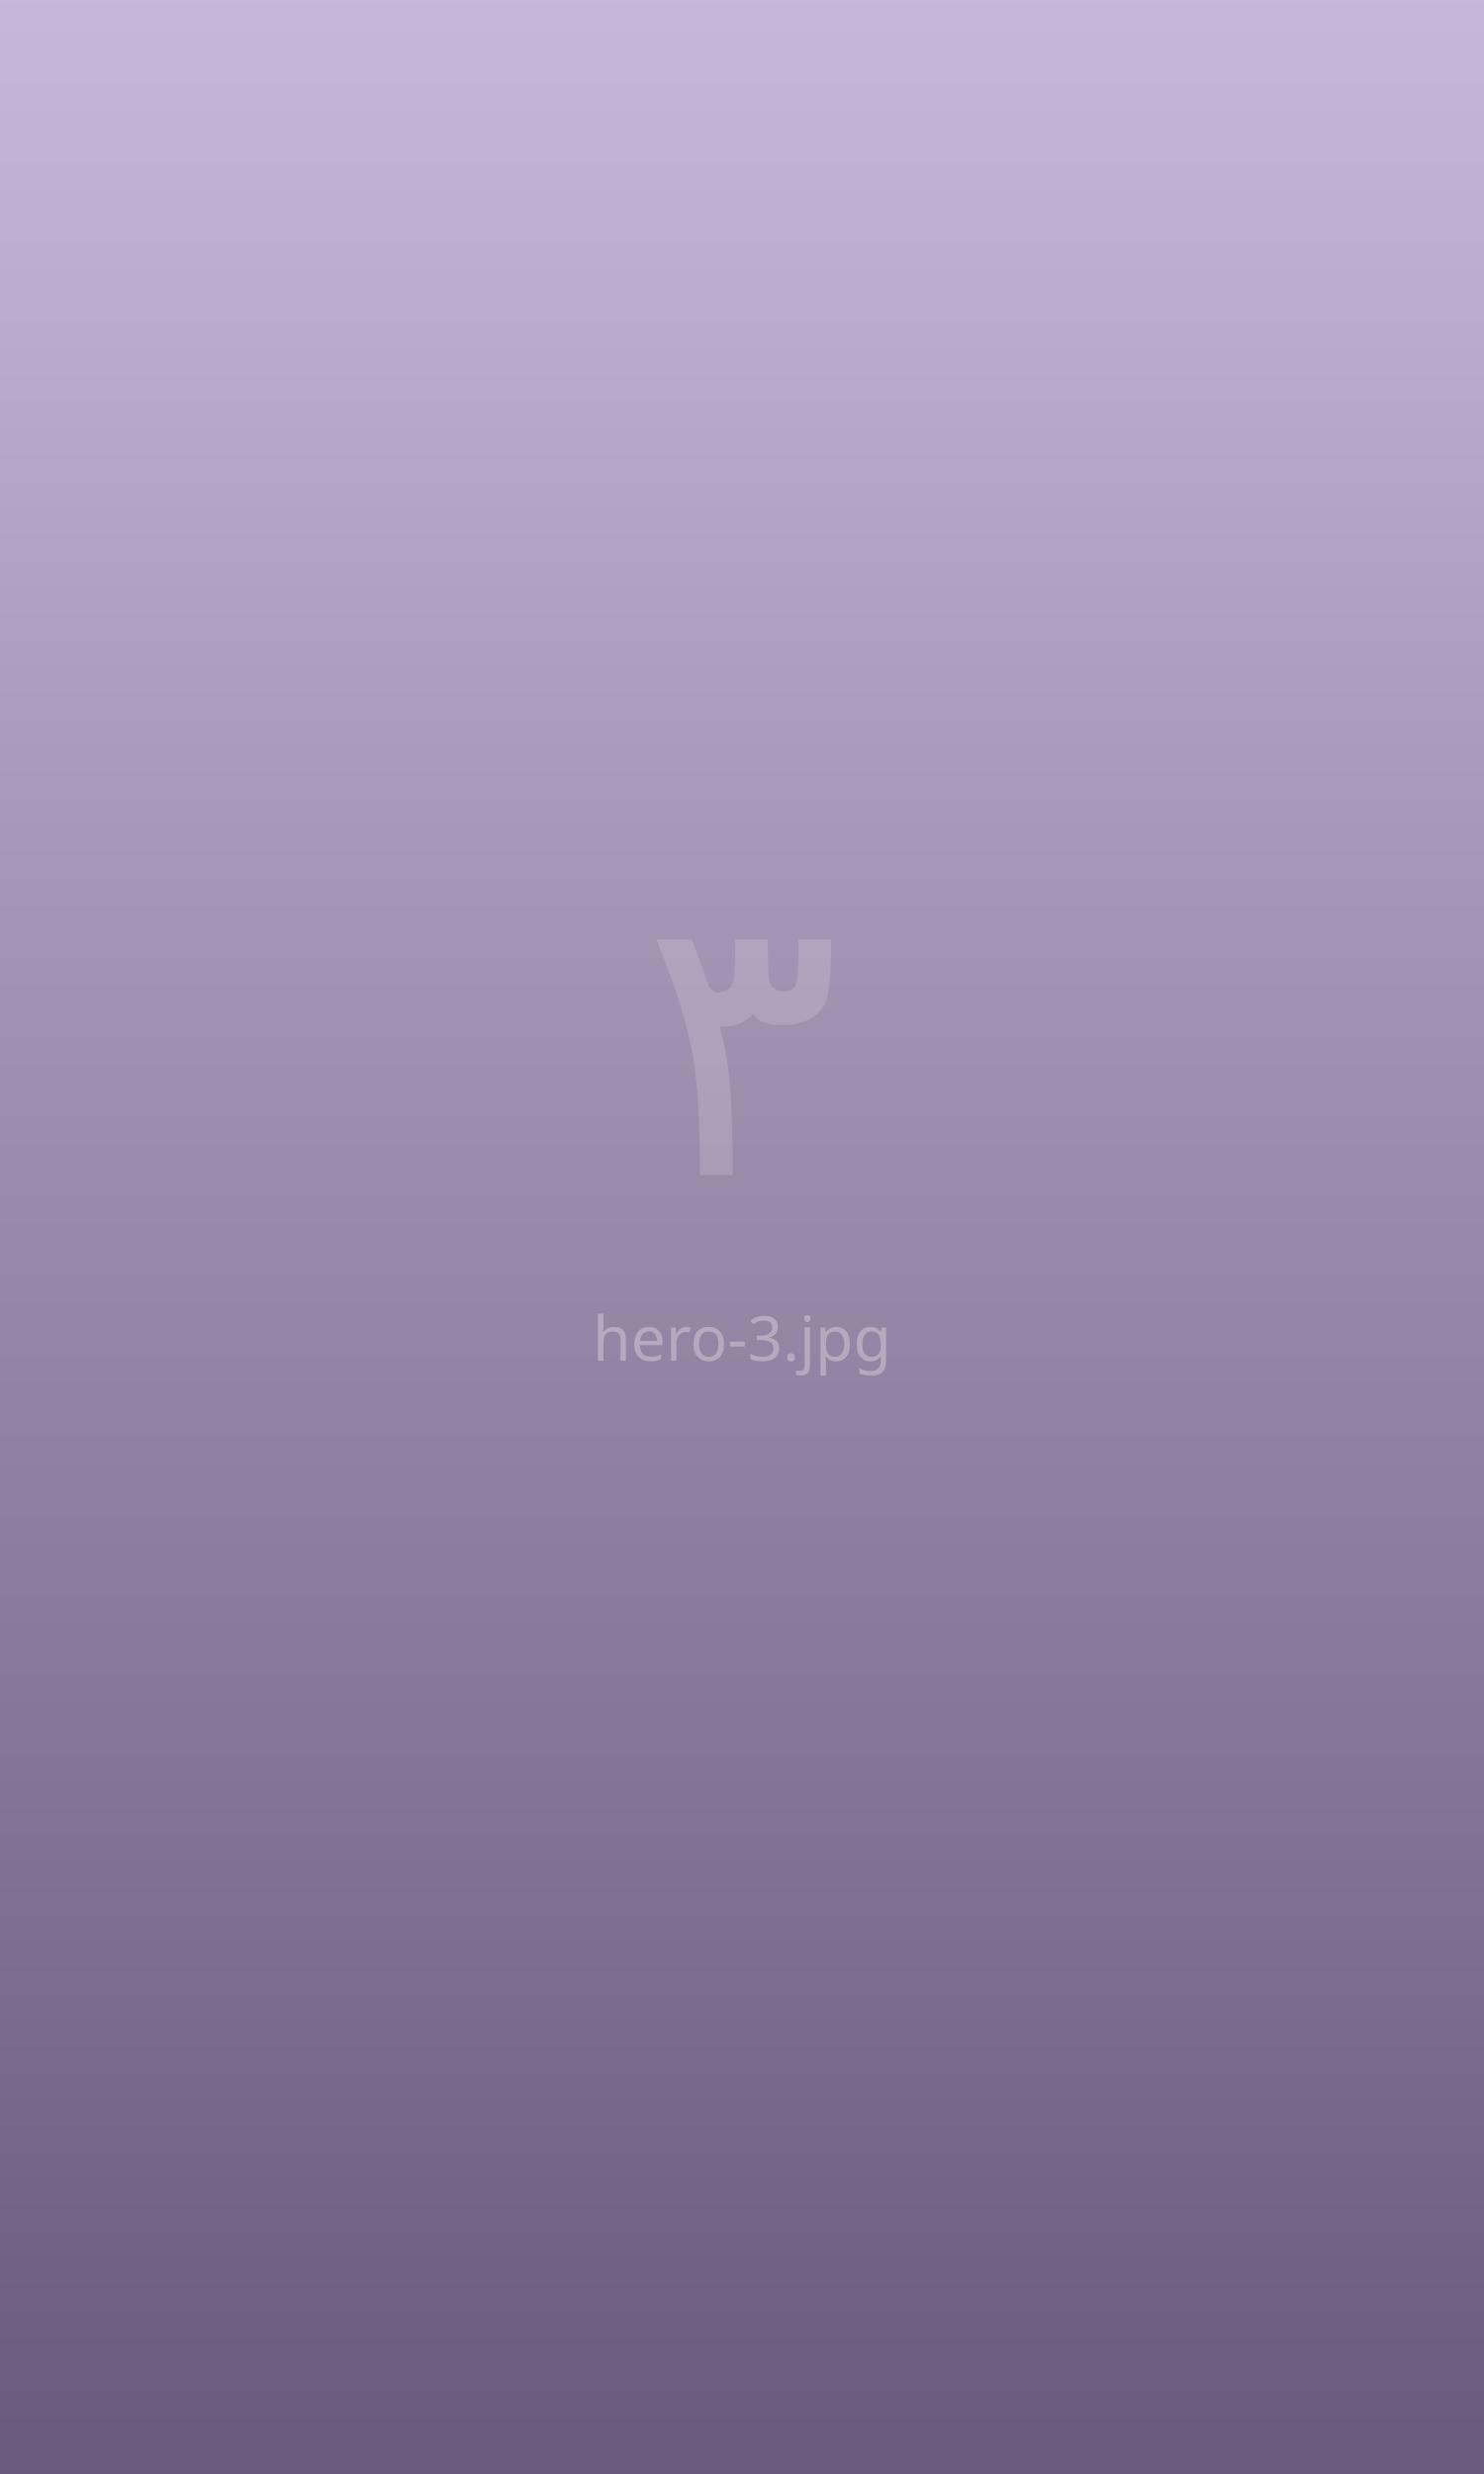
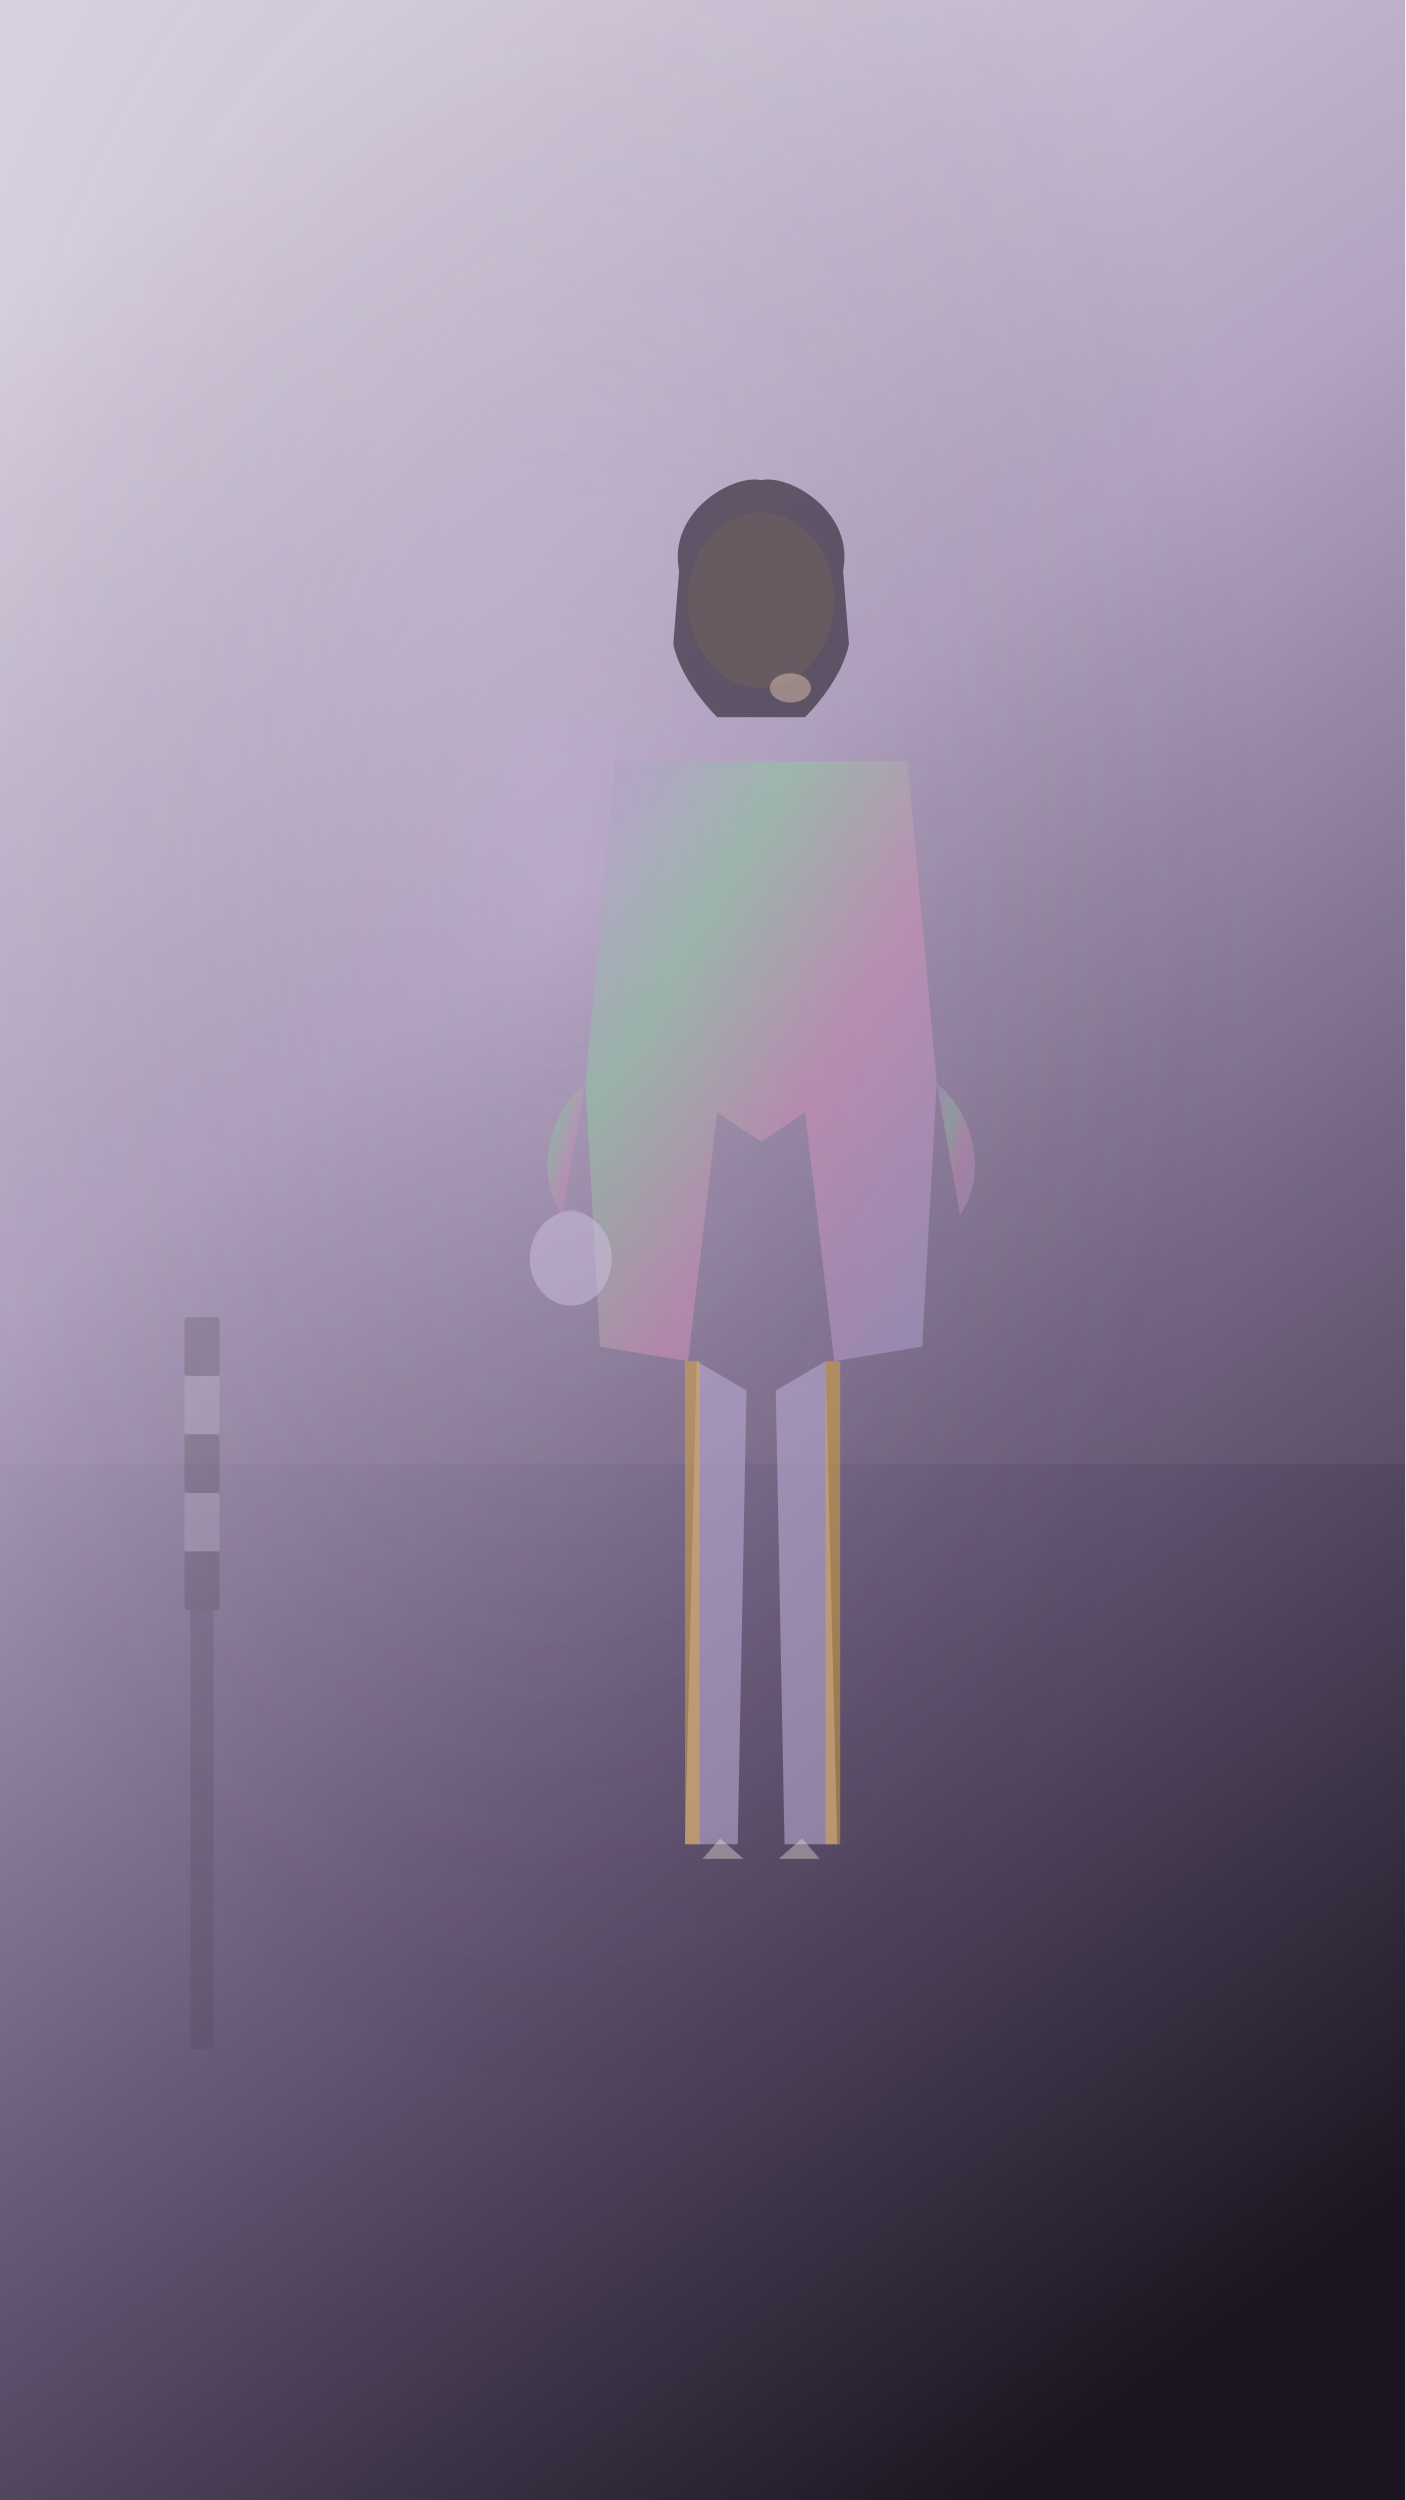
- <svg xmlns="http://www.w3.org/2000/svg" width="480" height="800" viewBox="0 0 480 800">
+ <svg xmlns="http://www.w3.org/2000/svg" width="480" height="854" viewBox="0 0 480 854">
  <defs>
-     <linearGradient id="bg" x1="0" y1="0" x2="0" y2="1">
-       <stop offset="0%" stop-color="#C8B8D8" />
-       <stop offset="100%" stop-color="#6A5A7A" />
+     <linearGradient id="bg3" x1="0.3" y1="0" x2="0.7" y2="1">
+       <stop offset="0%" stop-color="#D8D0E0" />
+       <stop offset="35%" stop-color="#B0A0C0" />
+       <stop offset="65%" stop-color="#6A5A7A" />
+       <stop offset="100%" stop-color="#1a1520" />
+     </linearGradient>
+     <radialGradient id="glow3" cx="0.4" cy="0.35" r="0.5">
+       <stop offset="0%" stop-color="rgba(220,200,240,0.15)" />
+       <stop offset="100%" stop-color="rgba(0,0,0,0)" />
+     </radialGradient>
+     <linearGradient id="blouse3" x1="0" y1="0" x2="1" y2="1">
+       <stop offset="0%" stop-color="#B898D0" />
+       <stop offset="30%" stop-color="#90C8A0" />
+       <stop offset="60%" stop-color="#D090B8" />
+       <stop offset="100%" stop-color="#A8A0D0" />
    </linearGradient>
  </defs>
-   <rect width="480" height="800" fill="url(#bg)" />
-   <text x="240" y="380" font-family="sans-serif" font-size="120" fill="rgba(255,255,255,0.15)" text-anchor="middle">۳</text>
-   <text x="240" y="440" font-family="sans-serif" font-size="20" fill="rgba(255,255,255,0.3)" text-anchor="middle">hero-3.jpg</text>
+   <rect width="480" height="854" fill="url(#bg3)" />
+   <g opacity="0.06">
+     <rect x="0" y="0" width="480" height="500" fill="#D8D0D0" />
+   </g>
+   <g opacity="0.15">
+     <rect x="65" y="450" width="8" height="250" fill="#333" />
+     <rect x="63" y="450" width="12" height="20" rx="1" fill="#222" />
+     <rect x="63" y="470" width="12" height="20" rx="1" fill="#EEE" />
+     <rect x="63" y="490" width="12" height="20" rx="1" fill="#222" />
+     <rect x="63" y="510" width="12" height="20" rx="1" fill="#EEE" />
+     <rect x="63" y="530" width="12" height="20" rx="1" fill="#222" />
+   </g>
+   <rect width="480" height="854" fill="url(#glow3)" />
+   <g transform="translate(260,400)">
+     <ellipse cx="0" cy="-195" rx="25" ry="30" fill="#D8C0A8" opacity="0.8" />
+     <path d="M-28,-205 C-32,-225 -10,-238 0,-236 C10,-238 32,-225 28,-205 L30,-180 C28,-170 20,-160 15,-155 L-15,-155 C-20,-160 -28,-170 -30,-180 Z" fill="#3A3040" opacity="0.7" />
+     <path d="M-50,-140 L-60,-30 L-55,60 L-25,65 L-15,-20 L0,-10 L15,-20 L25,65 L55,60 L60,-30 L50,-140 Z" fill="url(#blouse3)" opacity="0.55" />
+     <path d="M-60,-30 C-72,-20 -78,0 -68,15" fill="url(#blouse3)" opacity="0.4" />
+     <path d="M60,-30 C72,-20 78,0 68,15" fill="url(#blouse3)" opacity="0.4" />
+     <path d="M-22,65 L-26,230 L-8,230 L-5,75 Z" fill="#B8A8D0" opacity="0.6" />
+     <path d="M22,65 L26,230 L8,230 L5,75 Z" fill="#B8A8D0" opacity="0.6" />
+     <rect x="-26" y="65" width="5" height="165" fill="#E8B030" opacity="0.45" />
+     <rect x="22" y="65" width="5" height="165" fill="#E8B030" opacity="0.45" />
+     <ellipse cx="-65" cy="30" rx="14" ry="16" fill="#D0C0E0" opacity="0.5" />
+     <path d="M-72,20 C-72,12 -58,12 -58,20" fill="none" stroke="#B8A8C8" stroke-width="1.5" opacity="0.5" />
+     <ellipse cx="10" cy="-165" rx="7" ry="5" fill="#D8C0A8" opacity="0.5" />
+     <path d="M-14,228 L-6,235 L-20,235 Z" fill="#E8E0D8" opacity="0.4" />
+     <path d="M14,228 L6,235 L20,235 Z" fill="#E8E0D8" opacity="0.4" />
+   </g>
</svg>
